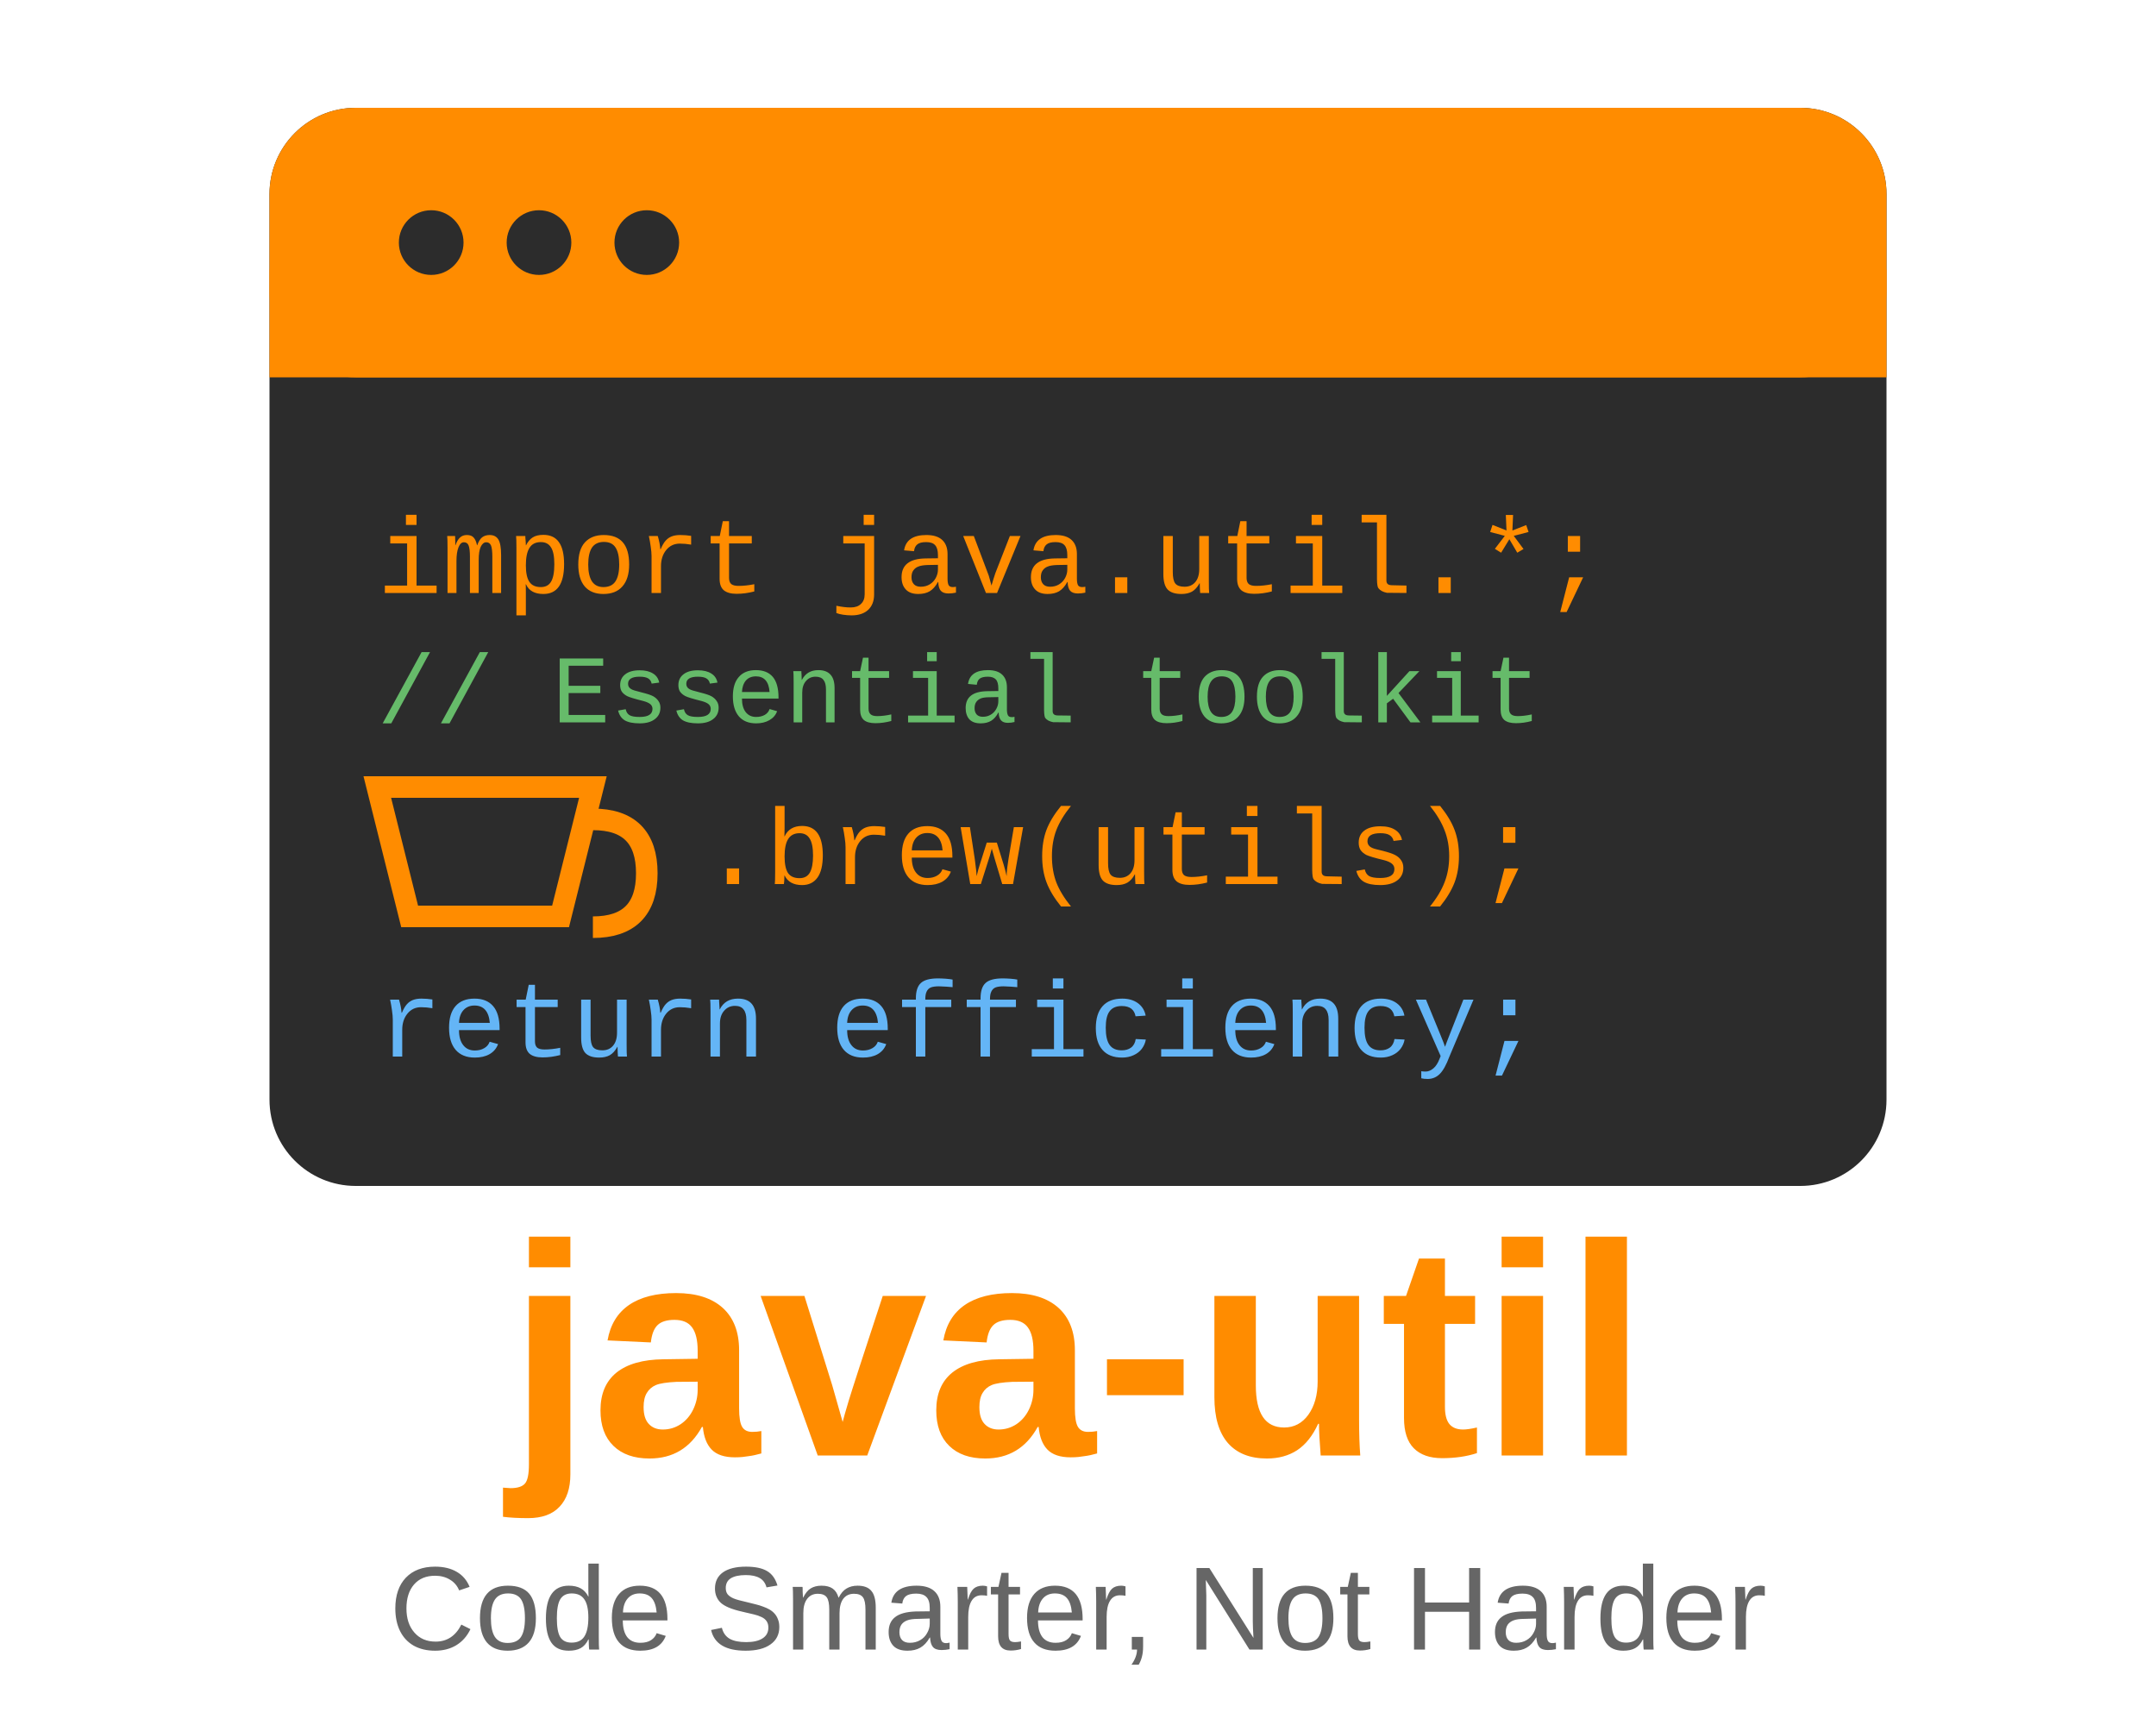
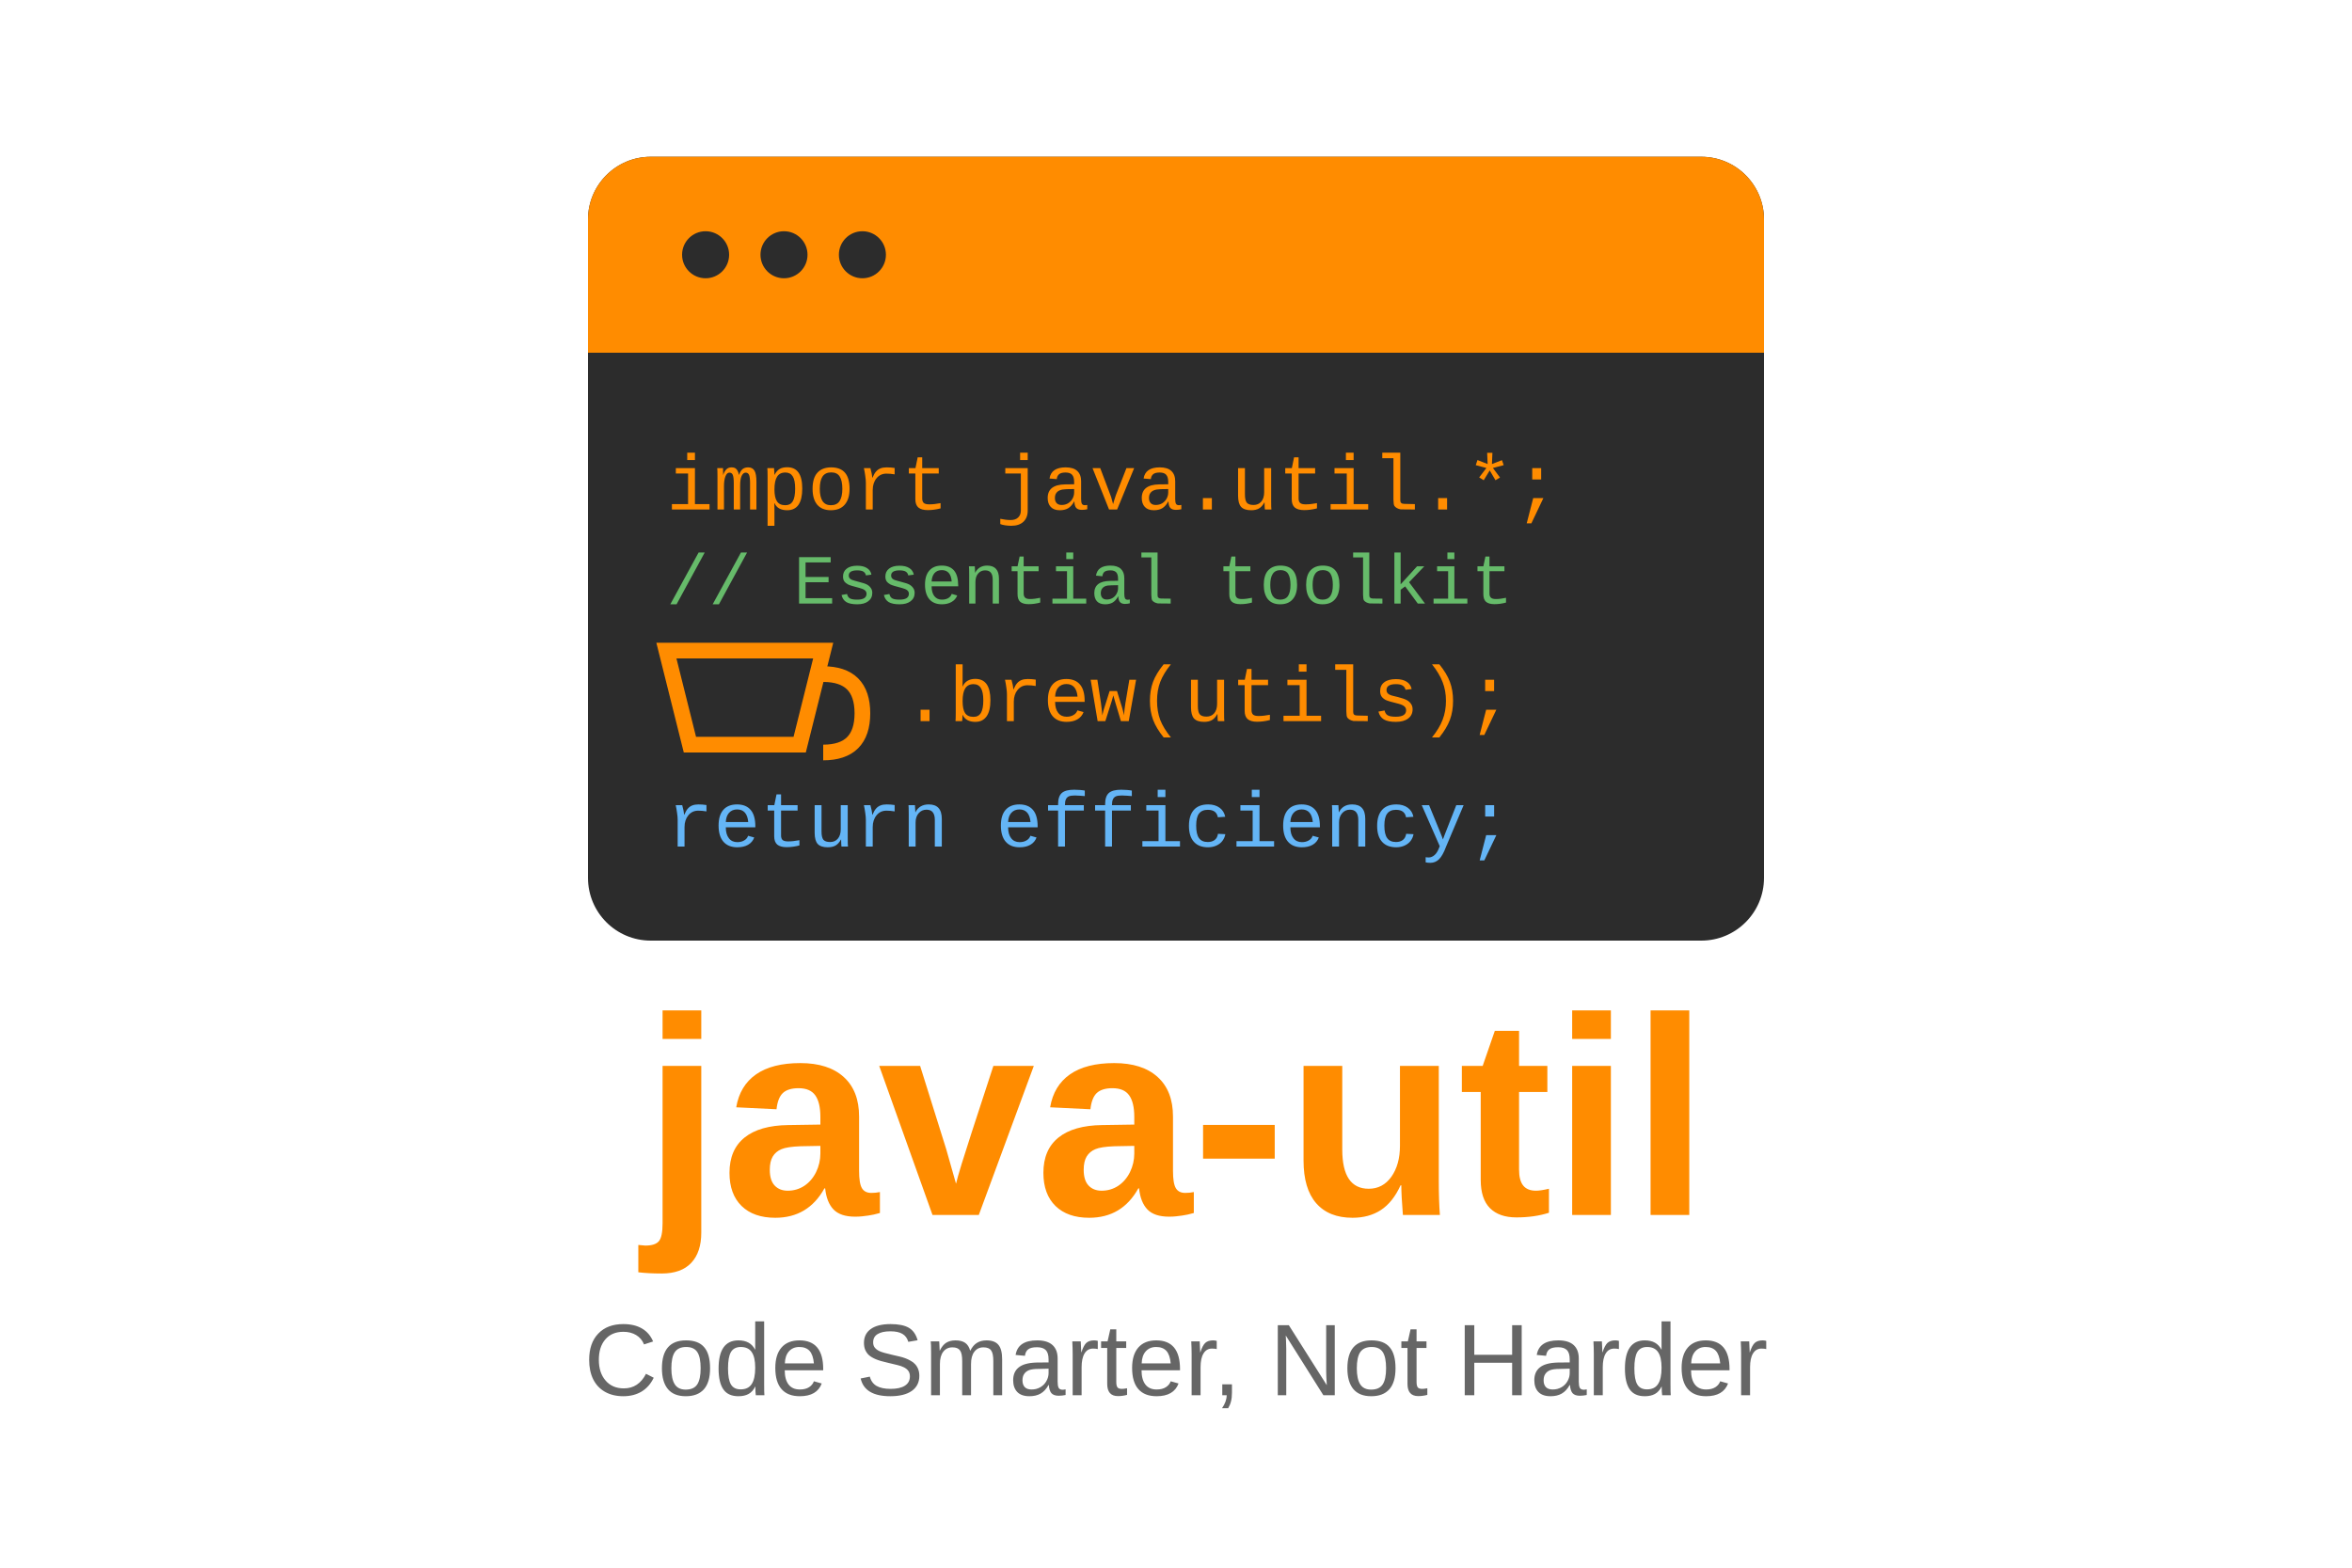
- <svg xmlns="http://www.w3.org/2000/svg" width="200" height="160" viewBox="0 0 200 160">
-   <rect x="25" y="10" width="150" height="100" fill="#2c2c2c" rx="8" ry="8" />
-   <rect x="25" y="10" width="150" height="25" fill="#FF8C00" rx="8" ry="8" />
-   <rect x="25" y="25" width="150" height="10" fill="#FF8C00" />
-   <circle cx="40" cy="22.5" r="3" fill="#2c2c2c" />
-   <circle cx="50" cy="22.5" r="3" fill="#2c2c2c" />
-   <circle cx="60" cy="22.5" r="3" fill="#2c2c2c" />
-   <text x="35" y="55" font-family="Courier New, monospace" font-size="10" fill="#FF8C00">import java.util.*;</text>
-   <text x="35" y="67" font-family="Courier New, monospace" font-size="9" fill="#66BB6A">// Essential toolkit</text>
-   <path d="M35 73 L38 85 L52 85 L55 73 Z" fill="none" stroke="#FF8C00" stroke-width="2" />
-   <path d="M55 76 Q60 76 60 81 Q60 86 55 86" fill="none" stroke="#FF8C00" stroke-width="2" />
-   <text x="65" y="82" font-family="Courier New, monospace" font-size="10" fill="#FF8C00">.brew(utils);</text>
-   <text x="35" y="98" font-family="Courier New, monospace" font-size="10" fill="#64B5F6">return efficiency;</text>
-   <text x="100" y="135" text-anchor="middle" font-family="Arial, sans-serif" font-size="28" font-weight="bold" fill="#FF8C00">java-util</text>
-   <text x="100" y="153" text-anchor="middle" font-family="Arial, sans-serif" font-size="11" fill="#666666">Code Smarter, Not Harder</text>
+ <svg xmlns="http://www.w3.org/2000/svg" width="300" height="200" viewBox="0 0 300 200">
+   <rect x="75" y="20" width="150" height="100" fill="#2c2c2c" rx="8" ry="8" />
+   <rect x="75" y="20" width="150" height="25" fill="#FF8C00" rx="8" ry="8" />
+   <rect x="75" y="35" width="150" height="10" fill="#FF8C00" />
+   <circle cx="90" cy="32.5" r="3" fill="#2c2c2c" />
+   <circle cx="100" cy="32.5" r="3" fill="#2c2c2c" />
+   <circle cx="110" cy="32.5" r="3" fill="#2c2c2c" />
+   <text x="85" y="65" font-family="Courier New, monospace" font-size="10" fill="#FF8C00">import java.util.*;</text>
+   <text x="85" y="77" font-family="Courier New, monospace" font-size="9" fill="#66BB6A">// Essential toolkit</text>
+   <path d="M85 83 L88 95 L102 95 L105 83 Z" fill="none" stroke="#FF8C00" stroke-width="2" />
+   <path d="M105 86 Q110 86 110 91 Q110 96 105 96" fill="none" stroke="#FF8C00" stroke-width="2" />
+   <text x="115" y="92" font-family="Courier New, monospace" font-size="10" fill="#FF8C00">.brew(utils);</text>
+   <text x="85" y="108" font-family="Courier New, monospace" font-size="10" fill="#64B5F6">return efficiency;</text>
+   <text x="150" y="155" text-anchor="middle" font-family="Arial, sans-serif" font-size="36" font-weight="bold" fill="#FF8C00">java-util</text>
+   <text x="150" y="178" text-anchor="middle" font-family="Arial, sans-serif" font-size="13" fill="#666666">Code Smarter, Not Harder</text>
</svg>
